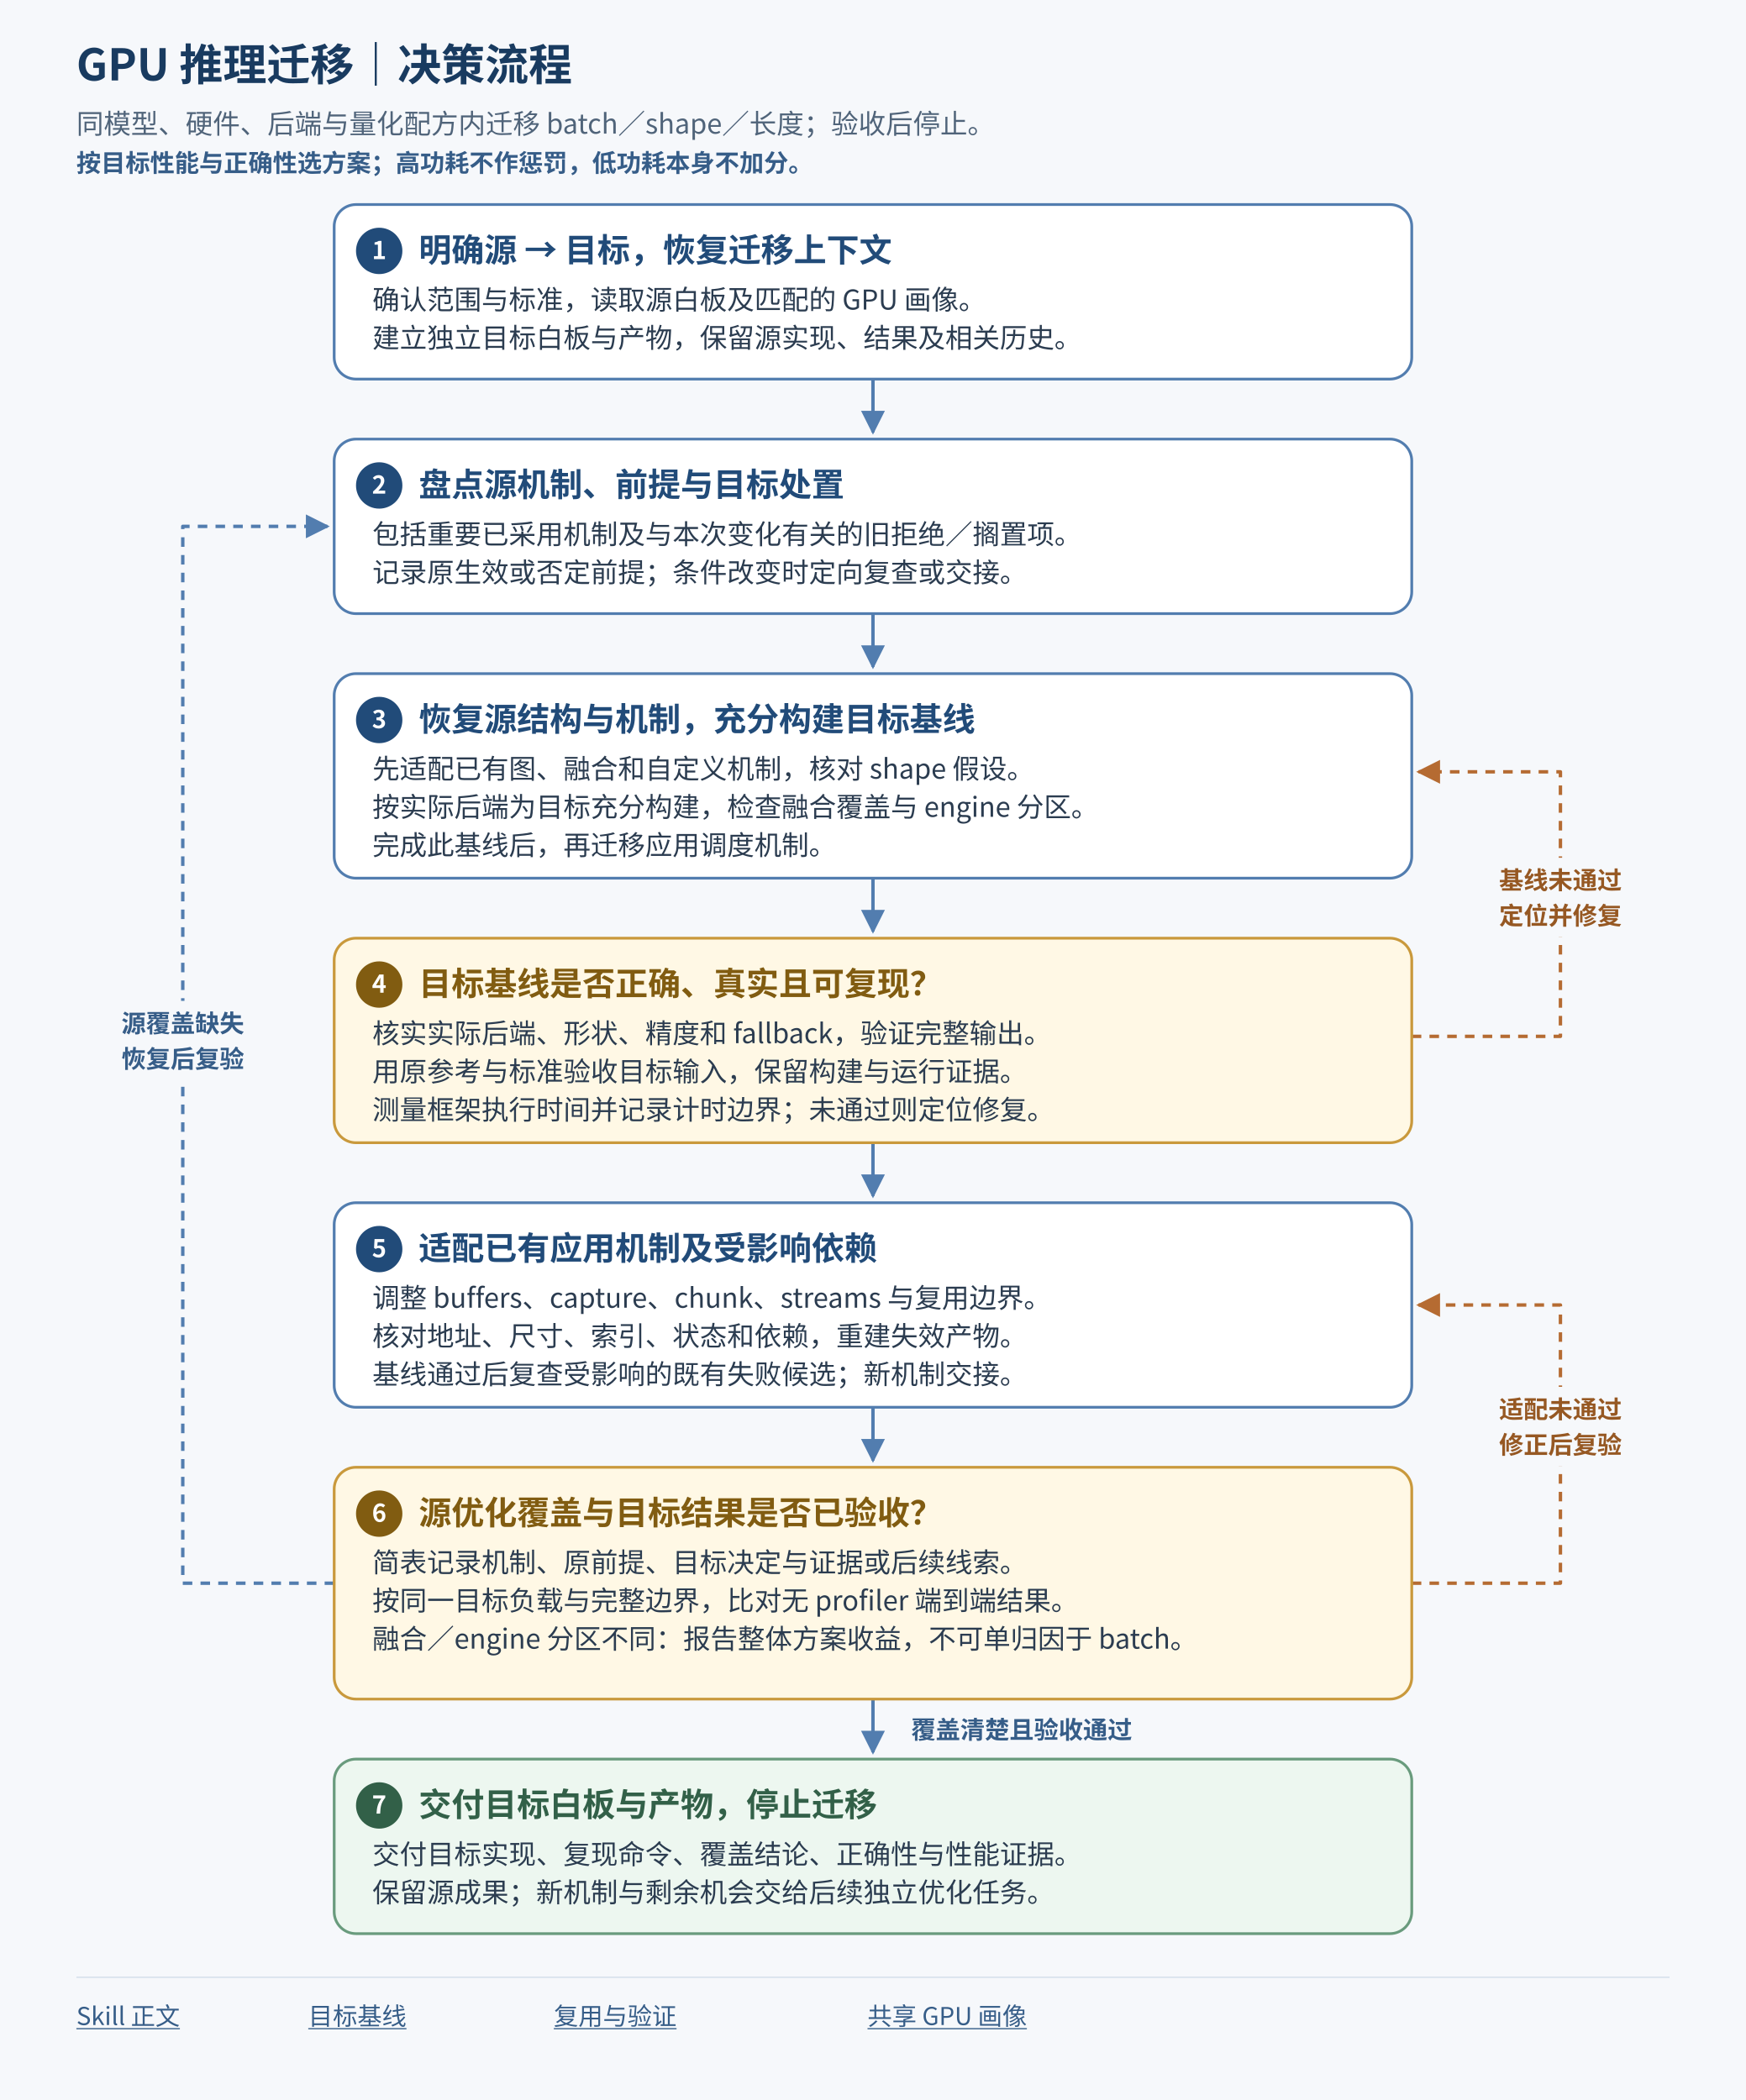
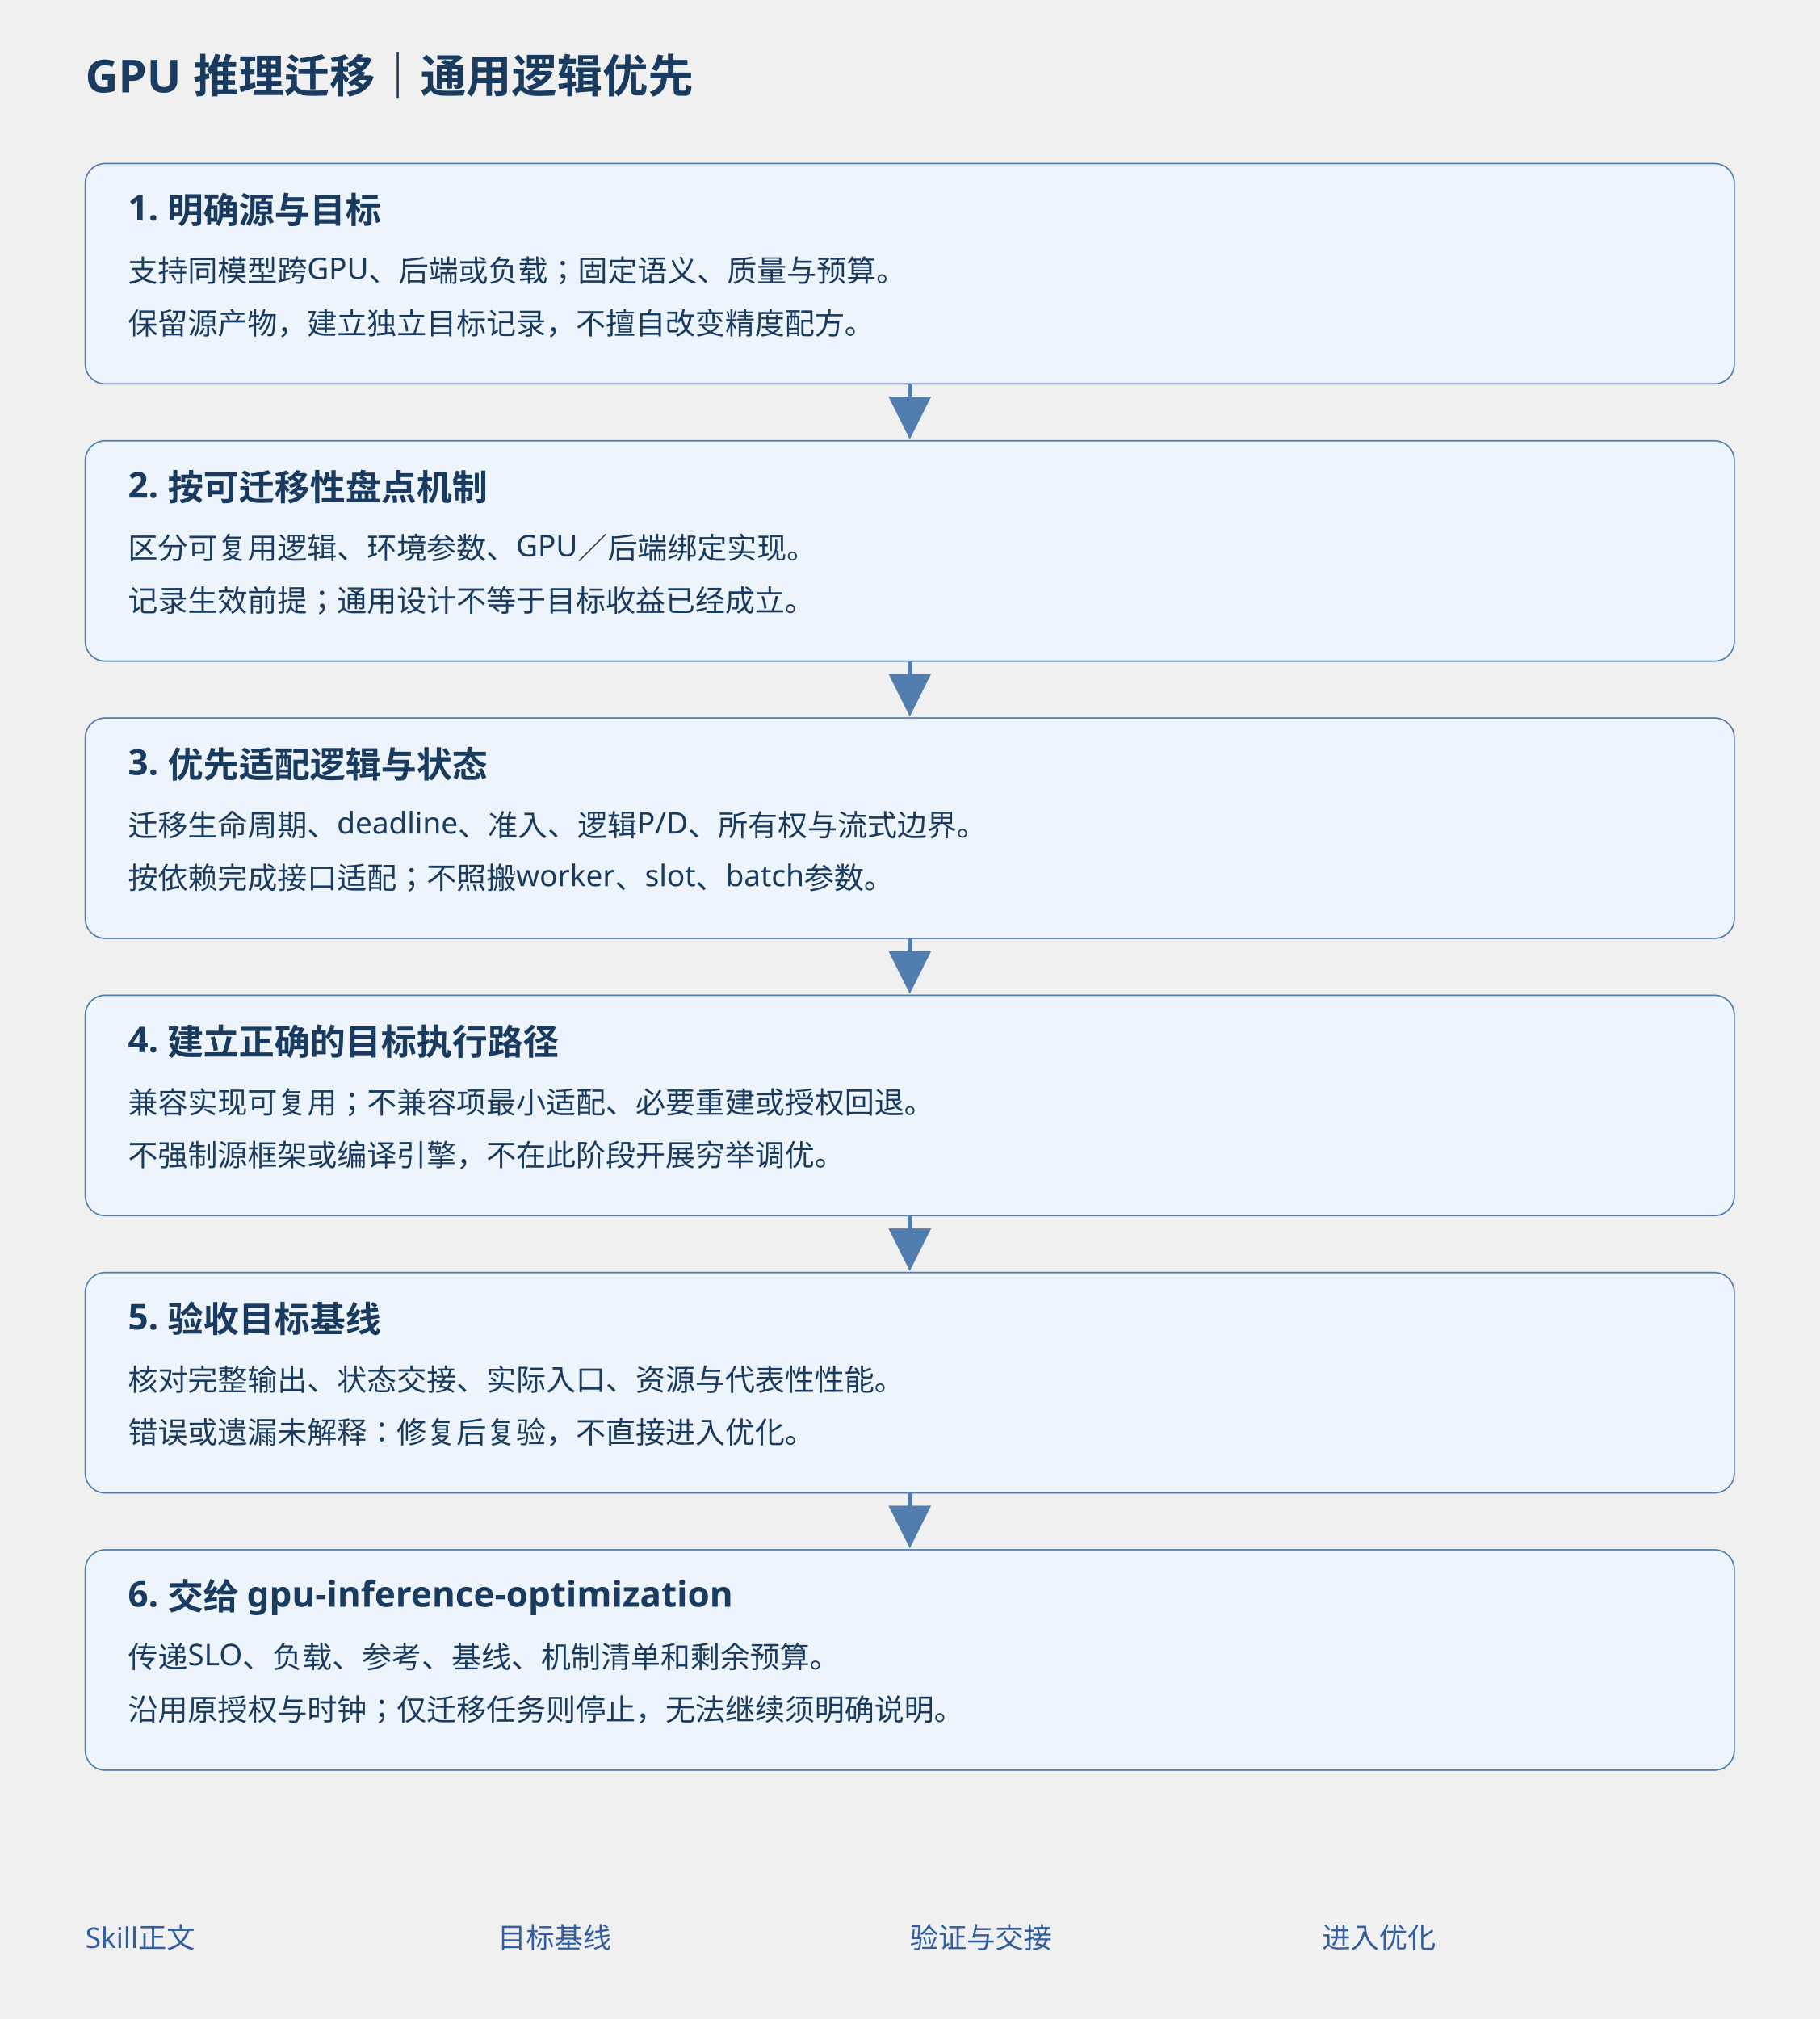
- <svg xmlns="http://www.w3.org/2000/svg" width="1280" height="1540" viewBox="0 0 1280 1540" role="img" aria-labelledby="diagram-title diagram-desc">
+ <svg xmlns="http://www.w3.org/2000/svg" width="1280" height="1420" viewBox="0 0 1280 1420" role="img" aria-labelledby="title desc">
  <defs>
-     <marker id="main-arrow" viewBox="0 0 10 10" refX="9" refY="5" markerWidth="7" markerHeight="7" orient="auto">
-       <path d="M 0 0 L 10 5 L 0 10 z" fill="#527daf" />
-     </marker>
-     <marker id="retry-arrow" viewBox="0 0 10 10" refX="9" refY="5" markerWidth="7" markerHeight="7" orient="auto">
-       <path d="M 0 0 L 10 5 L 0 10 z" fill="#b56b32" />
-     </marker>
-     <marker id="review-arrow" viewBox="0 0 10 10" refX="9" refY="5" markerWidth="7" markerHeight="7" orient="auto">
-       <path d="M 0 0 L 10 5 L 0 10 z" fill="#527daf" />
+     <marker id="arrow" markerWidth="10" markerHeight="10" refX="8" refY="5" orient="auto">
+       <path d="M0,0 L10,5 L0,10" fill="#527daf" />
    </marker>
  </defs>
-   <style>
- text { font-family: "Noto Sans CJK SC", "Microsoft YaHei", "PingFang SC", sans-serif; }
- .title { font-size: 32px; font-weight: 700; fill: #193b60; }
- .subtitle { font-size: 20px; fill: #50647a; }
- .heading { font-size: 24px; font-weight: 700; }
- .body { font-size: 20px; fill: #2b3c50; }
- .number { font-size: 18px; font-weight: 700; fill: #fff; }
- .label { font-size: 18px; font-weight: 600; }
- .label.retry { fill: #965823; }
- .label.review { fill: #365d88; }
- .edge { fill: none; stroke-width: 2.5; stroke-linejoin: round; }
- .edge.main { stroke: #527daf; }
- .edge.retry { stroke: #b56b32; stroke-dasharray: 7 6; }
- .edge.review { stroke: #527daf; stroke-dasharray: 7 6; }
- .link { font-size: 18px; fill: #365d88; text-decoration: underline; }
- </style>
-   <rect width="1280" height="1540" fill="#f6f8fb" />
-   <text x="56" y="59" class="title" text-anchor="start">GPU 推理迁移｜决策流程</text>
-   <text x="56" y="98" class="subtitle" text-anchor="start">同模型、硬件、后端与量化配方内迁移 batch／shape／长度；验收后停止。</text>
-   <text x="56" y="126" class="label review" text-anchor="start">按目标性能与正确性选方案；高功耗不作惩罚，低功耗本身不加分。</text>
-   <path class="edge main" d="M 640 278 V 317" marker-end="url(#main-arrow)" />
-   <path class="edge main" d="M 640 450 V 489" marker-end="url(#main-arrow)" />
-   <path class="edge main" d="M 640 644 V 683" marker-end="url(#main-arrow)" />
-   <path class="edge main" d="M 640 838 V 877" marker-end="url(#main-arrow)" />
-   <path class="edge main" d="M 640 1032 V 1071" marker-end="url(#main-arrow)" />
-   <path class="edge main" d="M 640 1246 V 1285" marker-end="url(#main-arrow)" />
-   <path class="edge retry" d="M 1035 760 H 1144 V 566 H 1040" marker-end="url(#retry-arrow)" />
-   <path class="edge retry" d="M 1035 1161 H 1144 V 957 H 1040" marker-end="url(#retry-arrow)" />
-   <path class="edge review" d="M 245 1161 H 134 V 386 H 240" marker-end="url(#review-arrow)" />
-   <g id="m-context" class="node" data-number="1">
-     <rect x="245" y="150" width="790" height="128" rx="16" fill="#ffffff" stroke="#527daf" stroke-width="2" />
-     <circle cx="278" cy="184" r="17" fill="#214b79" />
-     <text x="278" y="190" class="number" text-anchor="middle">1</text>
-     <text x="307" y="192" class="heading" fill="#214b79">明确源 → 目标，恢复迁移上下文</text>
-     <text x="273" y="227" class="body" text-anchor="start">确认范围与标准，读取源白板及匹配的 GPU 画像。</text>
-     <text x="273" y="255" class="body" text-anchor="start">建立独立目标白板与产物，保留源实现、结果及相关历史。</text>
-   </g>
-   <g id="m-coverage" class="node" data-number="2">
-     <rect x="245" y="322" width="790" height="128" rx="16" fill="#ffffff" stroke="#527daf" stroke-width="2" />
-     <circle cx="278" cy="356" r="17" fill="#214b79" />
-     <text x="278" y="362" class="number" text-anchor="middle">2</text>
-     <text x="307" y="364" class="heading" fill="#214b79">盘点源机制、前提与目标处置</text>
-     <text x="273" y="399" class="body" text-anchor="start">包括重要已采用机制及与本次变化有关的旧拒绝／搁置项。</text>
-     <text x="273" y="427" class="body" text-anchor="start">记录原生效或否定前提；条件改变时定向复查或交接。</text>
-   </g>
-   <g id="m-build" class="node" data-number="3">
-     <rect x="245" y="494" width="790" height="150" rx="16" fill="#ffffff" stroke="#527daf" stroke-width="2" />
-     <circle cx="278" cy="528" r="17" fill="#214b79" />
-     <text x="278" y="534" class="number" text-anchor="middle">3</text>
-     <text x="307" y="536" class="heading" fill="#214b79">恢复源结构与机制，充分构建目标基线</text>
-     <text x="273" y="571" class="body" text-anchor="start">先适配已有图、融合和自定义机制，核对 shape 假设。</text>
-     <text x="273" y="599" class="body" text-anchor="start">按实际后端为目标充分构建，检查融合覆盖与 engine 分区。</text>
-     <text x="273" y="627" class="body" text-anchor="start">完成此基线后，再迁移应用调度机制。</text>
-   </g>
-   <g id="m-baseline" class="node" data-number="4">
-     <rect x="245" y="688" width="790" height="150" rx="16" fill="#fff8e5" stroke="#c9993c" stroke-width="2" />
-     <circle cx="278" cy="722" r="17" fill="#815c11" />
-     <text x="278" y="728" class="number" text-anchor="middle">4</text>
-     <text x="307" y="730" class="heading" fill="#815c11">目标基线是否正确、真实且可复现？</text>
-     <text x="273" y="765" class="body" text-anchor="start">核实实际后端、形状、精度和 fallback，验证完整输出。</text>
-     <text x="273" y="793" class="body" text-anchor="start">用原参考与标准验收目标输入，保留构建与运行证据。</text>
-     <text x="273" y="821" class="body" text-anchor="start">测量框架执行时间并记录计时边界；未通过则定位修复。</text>
-   </g>
-   <g id="m-adapt" class="node" data-number="5">
-     <rect x="245" y="882" width="790" height="150" rx="16" fill="#ffffff" stroke="#527daf" stroke-width="2" />
-     <circle cx="278" cy="916" r="17" fill="#214b79" />
-     <text x="278" y="922" class="number" text-anchor="middle">5</text>
-     <text x="307" y="924" class="heading" fill="#214b79">适配已有应用机制及受影响依赖</text>
-     <text x="273" y="959" class="body" text-anchor="start">调整 buffers、capture、chunk、streams 与复用边界。</text>
-     <text x="273" y="987" class="body" text-anchor="start">核对地址、尺寸、索引、状态和依赖，重建失效产物。</text>
-     <text x="273" y="1015" class="body" text-anchor="start">基线通过后复查受影响的既有失败候选；新机制交接。</text>
-   </g>
-   <g id="m-check" class="node" data-number="6">
-     <rect x="245" y="1076" width="790" height="170" rx="16" fill="#fff8e5" stroke="#c9993c" stroke-width="2" />
-     <circle cx="278" cy="1110" r="17" fill="#815c11" />
-     <text x="278" y="1116" class="number" text-anchor="middle">6</text>
-     <text x="307" y="1118" class="heading" fill="#815c11">源优化覆盖与目标结果是否已验收？</text>
-     <text x="273" y="1153" class="body" text-anchor="start">简表记录机制、原前提、目标决定与证据或后续线索。</text>
-     <text x="273" y="1181" class="body" text-anchor="start">按同一目标负载与完整边界，比对无 profiler 端到端结果。</text>
-     <text x="273" y="1209" class="body" text-anchor="start">融合／engine 分区不同：报告整体方案收益，不可单归因于 batch。</text>
-   </g>
-   <g id="m-deliver" class="node" data-number="7">
-     <rect x="245" y="1290" width="790" height="128" rx="16" fill="#edf7f0" stroke="#699b7d" stroke-width="2" />
-     <circle cx="278" cy="1324" r="17" fill="#326048" />
-     <text x="278" y="1330" class="number" text-anchor="middle">7</text>
-     <text x="307" y="1332" class="heading" fill="#326048">交付目标白板与产物，停止迁移</text>
-     <text x="273" y="1367" class="body" text-anchor="start">交付目标实现、复现命令、覆盖结论、正确性与性能证据。</text>
-     <text x="273" y="1395" class="body" text-anchor="start">保留源成果；新机制与剩余机会交给后续独立优化任务。</text>
-   </g>
-   <g class="edge-label">
-     <rect x="1052" y="629" width="184" height="58" rx="10" fill="#f6f8fb" />
-     <text x="1144" y="652" class="label retry" text-anchor="middle">基线未通过</text>
-     <text x="1144" y="678" class="label retry" text-anchor="middle">定位并修复</text>
-   </g>
-   <g class="edge-label">
-     <rect x="1052" y="1017" width="184" height="58" rx="10" fill="#f6f8fb" />
-     <text x="1144" y="1040" class="label retry" text-anchor="middle">适配未通过</text>
-     <text x="1144" y="1066" class="label retry" text-anchor="middle">修正后复验</text>
-   </g>
-   <g class="edge-label">
-     <rect x="40" y="734" width="188" height="58" rx="10" fill="#f6f8fb" />
-     <text x="134" y="757" class="label review" text-anchor="middle">源覆盖缺失</text>
-     <text x="134" y="783" class="label review" text-anchor="middle">恢复后复验</text>
-   </g>
-   <text x="668" y="1275" class="label review" text-anchor="start">覆盖清楚且验收通过</text>
-   <path d="M 56 1450 H 1224" stroke="#d8e1eb" stroke-width="1" />
+   <style>text{font-family:sans-serif;fill:#193b60}.title{font-size:32px;font-weight:700}.heading{font-size:25px;font-weight:700}.body{font-size:21px}.link{font-size:20px;fill:#315fa1}</style>
+   <text x="60" y="65" class="title">GPU 推理迁移｜通用逻辑优先</text>
+   <rect x="60" y="115" width="1160" height="155" rx="14" fill="#eef4fb" stroke="#527daf" />
+   <text x="90" y="155" class="heading">1. 明确源与目标</text>
+   <text x="90" y="198" class="body">支持同模型跨GPU、后端或负载；固定语义、质量与预算。</text>
+   <text x="90" y="235" class="body">保留源产物，建立独立目标记录，不擅自改变精度配方。</text>
+   <path d="M640,270 L640,303" stroke="#527daf" stroke-width="3" marker-end="url(#arrow)" />
+   <rect x="60" y="310" width="1160" height="155" rx="14" fill="#eef4fb" stroke="#527daf" />
+   <text x="90" y="350" class="heading">2. 按可迁移性盘点机制</text>
+   <text x="90" y="393" class="body">区分可复用逻辑、环境参数、GPU／后端绑定实现。</text>
+   <text x="90" y="430" class="body">记录生效前提；通用设计不等于目标收益已经成立。</text>
+   <path d="M640,465 L640,498" stroke="#527daf" stroke-width="3" marker-end="url(#arrow)" />
+   <rect x="60" y="505" width="1160" height="155" rx="14" fill="#eef4fb" stroke="#527daf" />
+   <text x="90" y="545" class="heading">3. 优先适配逻辑与状态</text>
+   <text x="90" y="588" class="body">迁移生命周期、deadline、准入、逻辑P/D、所有权与流式边界。</text>
+   <text x="90" y="625" class="body">按依赖完成接口适配；不照搬worker、slot、batch参数。</text>
+   <path d="M640,660 L640,693" stroke="#527daf" stroke-width="3" marker-end="url(#arrow)" />
+   <rect x="60" y="700" width="1160" height="155" rx="14" fill="#eef4fb" stroke="#527daf" />
+   <text x="90" y="740" class="heading">4. 建立正确的目标执行路径</text>
+   <text x="90" y="783" class="body">兼容实现可复用；不兼容项最小适配、必要重建或授权回退。</text>
+   <text x="90" y="820" class="body">不强制源框架或编译引擎，不在此阶段开展穷举调优。</text>
+   <path d="M640,855 L640,888" stroke="#527daf" stroke-width="3" marker-end="url(#arrow)" />
+   <rect x="60" y="895" width="1160" height="155" rx="14" fill="#eef4fb" stroke="#527daf" />
+   <text x="90" y="935" class="heading">5. 验收目标基线</text>
+   <text x="90" y="978" class="body">核对完整输出、状态交接、实际入口、资源与代表性性能。</text>
+   <text x="90" y="1015" class="body">错误或遗漏未解释：修复后复验，不直接进入优化。</text>
+   <path d="M640,1050 L640,1083" stroke="#527daf" stroke-width="3" marker-end="url(#arrow)" />
+   <rect x="60" y="1090" width="1160" height="155" rx="14" fill="#eef4fb" stroke="#527daf" />
+   <text x="90" y="1130" class="heading">6. 交给 gpu-inference-optimization</text>
+   <text x="90" y="1173" class="body">传递SLO、负载、参考、基线、机制清单和剩余预算。</text>
+   <text x="90" y="1210" class="body">沿用原授权与时钟；仅迁移任务则停止，无法继续须明确说明。</text>
  <a href="SKILL.md">
-     <text x="56" y="1485" class="link" text-anchor="start">Skill 正文</text>
+     <text x="60" y="1370" class="link">Skill正文</text>
  </a>
  <a href="references/target-baseline.md">
-     <text x="226" y="1485" class="link" text-anchor="start">目标基线</text>
+     <text x="350" y="1370" class="link">目标基线</text>
  </a>
  <a href="references/reuse-and-validation.md">
-     <text x="406" y="1485" class="link" text-anchor="start">复用与验证</text>
+     <text x="640" y="1370" class="link">验证与交接</text>
  </a>
-   <a href="../gpu_parameters/README.md">
-     <text x="636" y="1485" class="link" text-anchor="start">共享 GPU 画像</text>
+   <a href="../gpu-inference-optimization/SKILL.md">
+     <text x="930" y="1370" class="link">进入优化</text>
  </a>
</svg>
